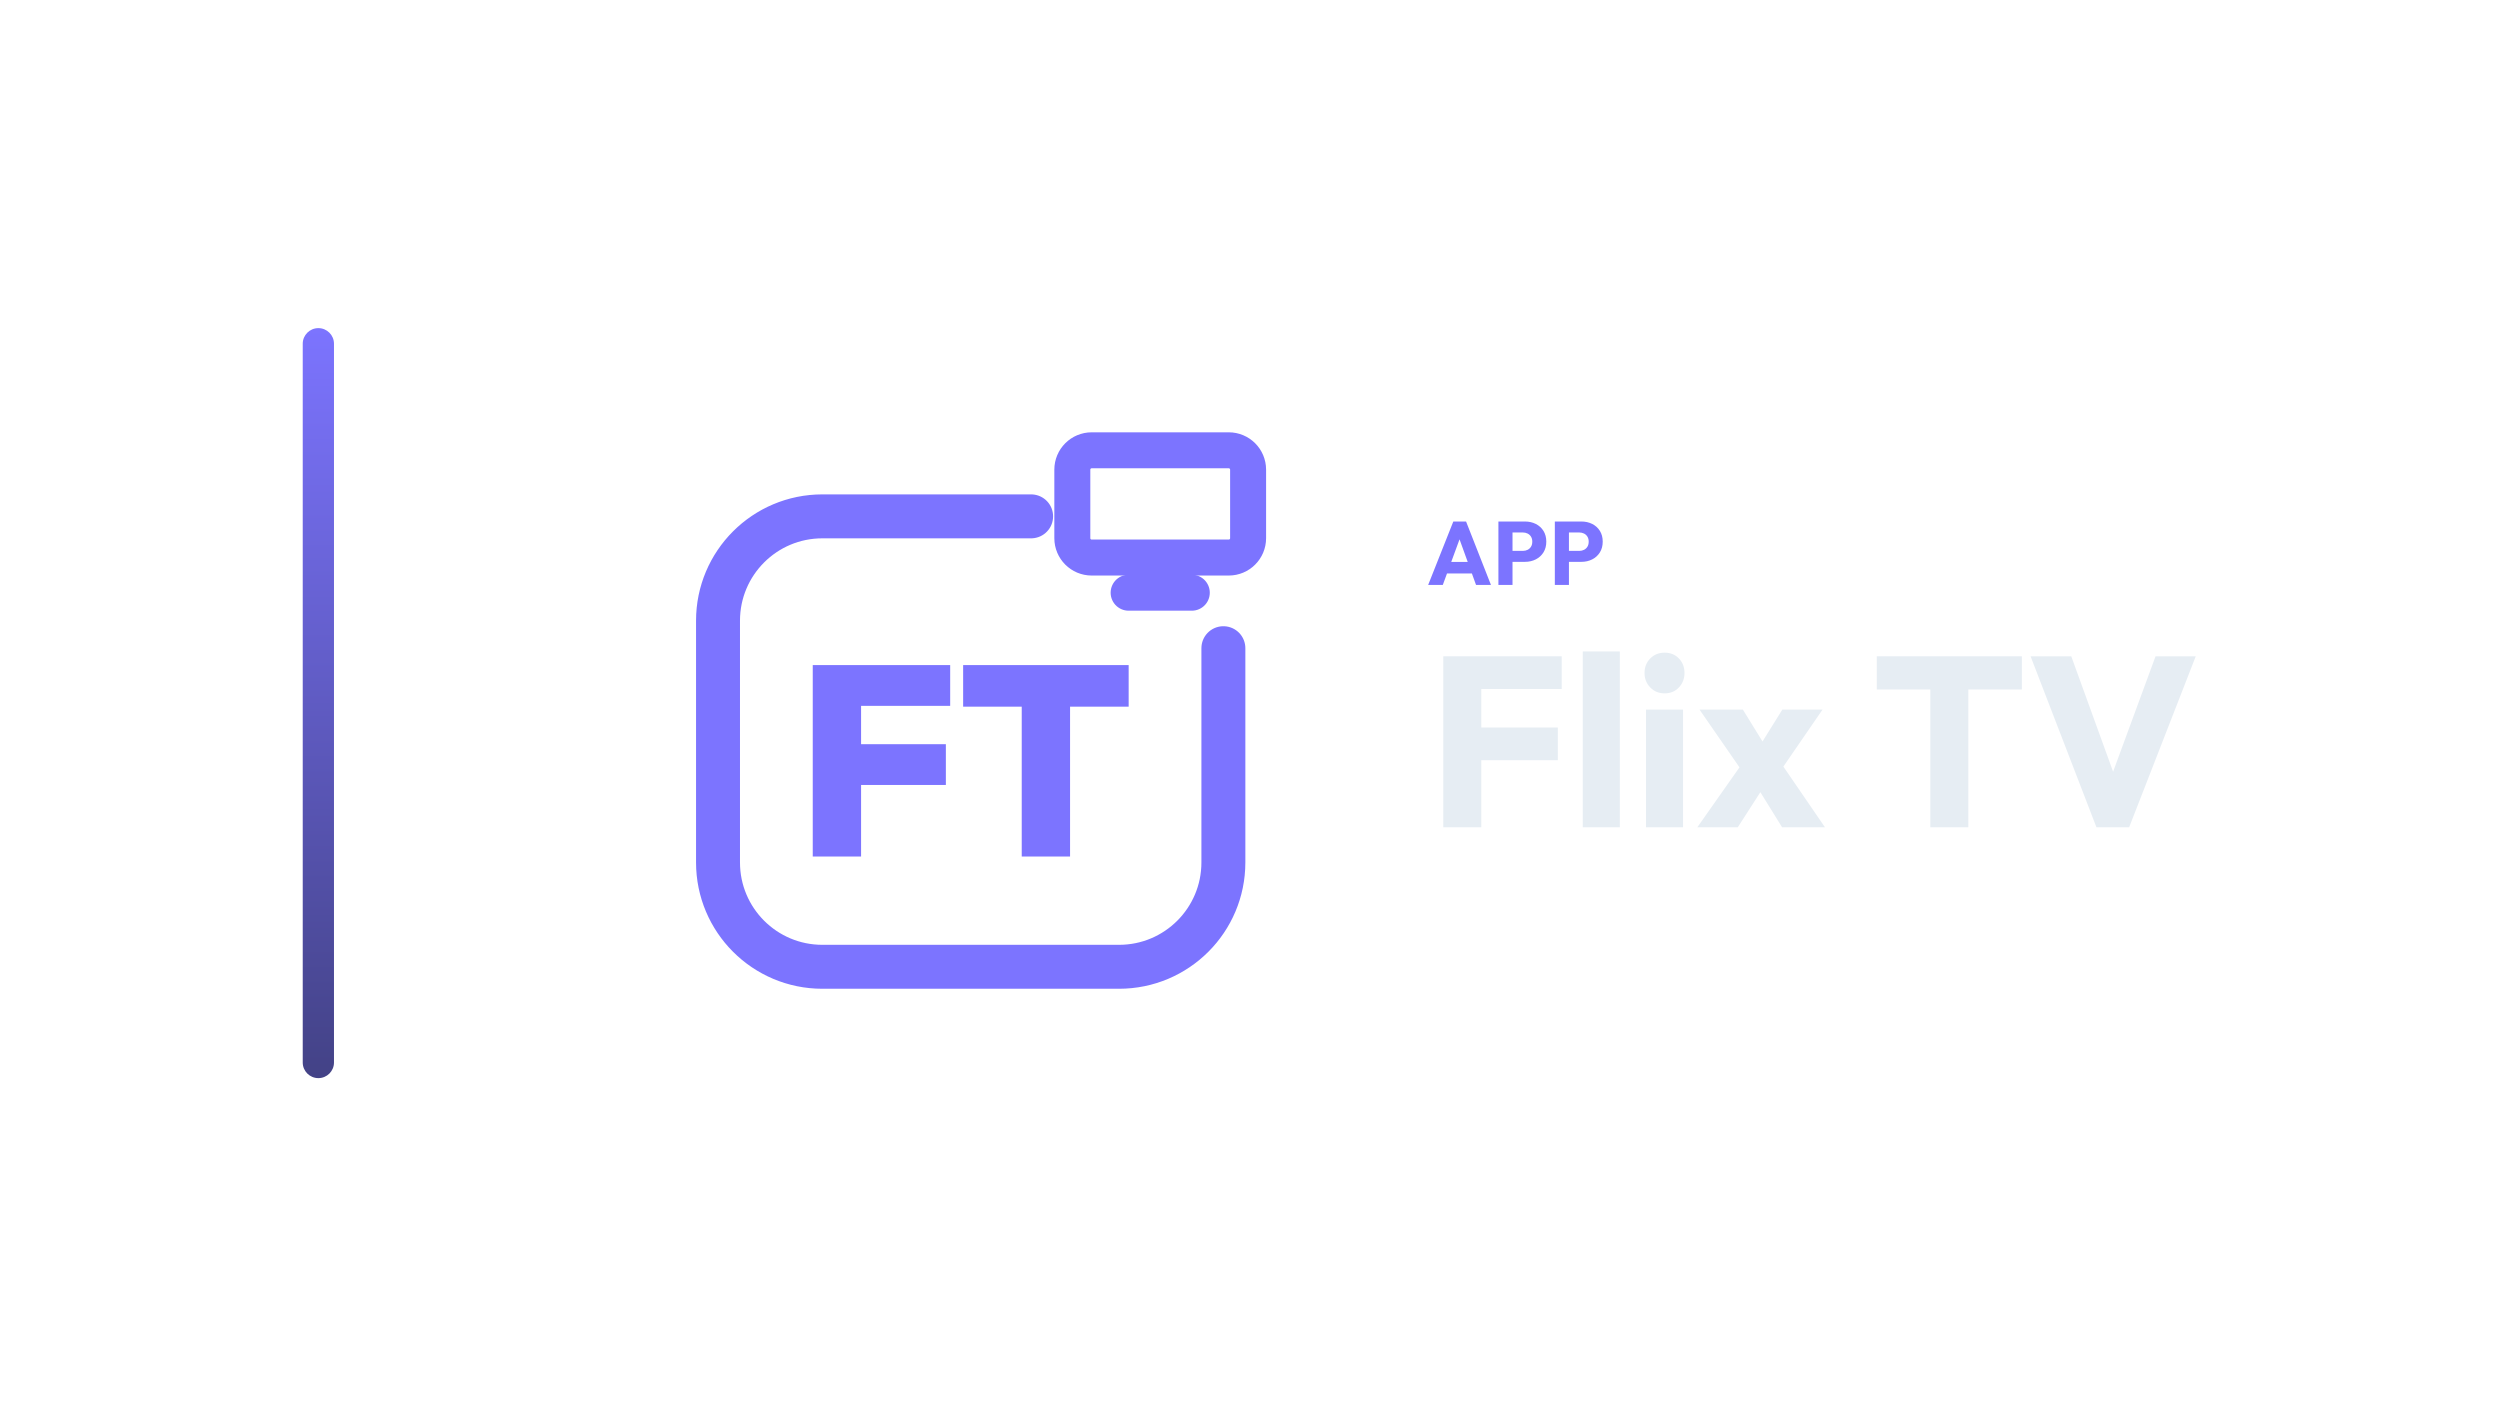
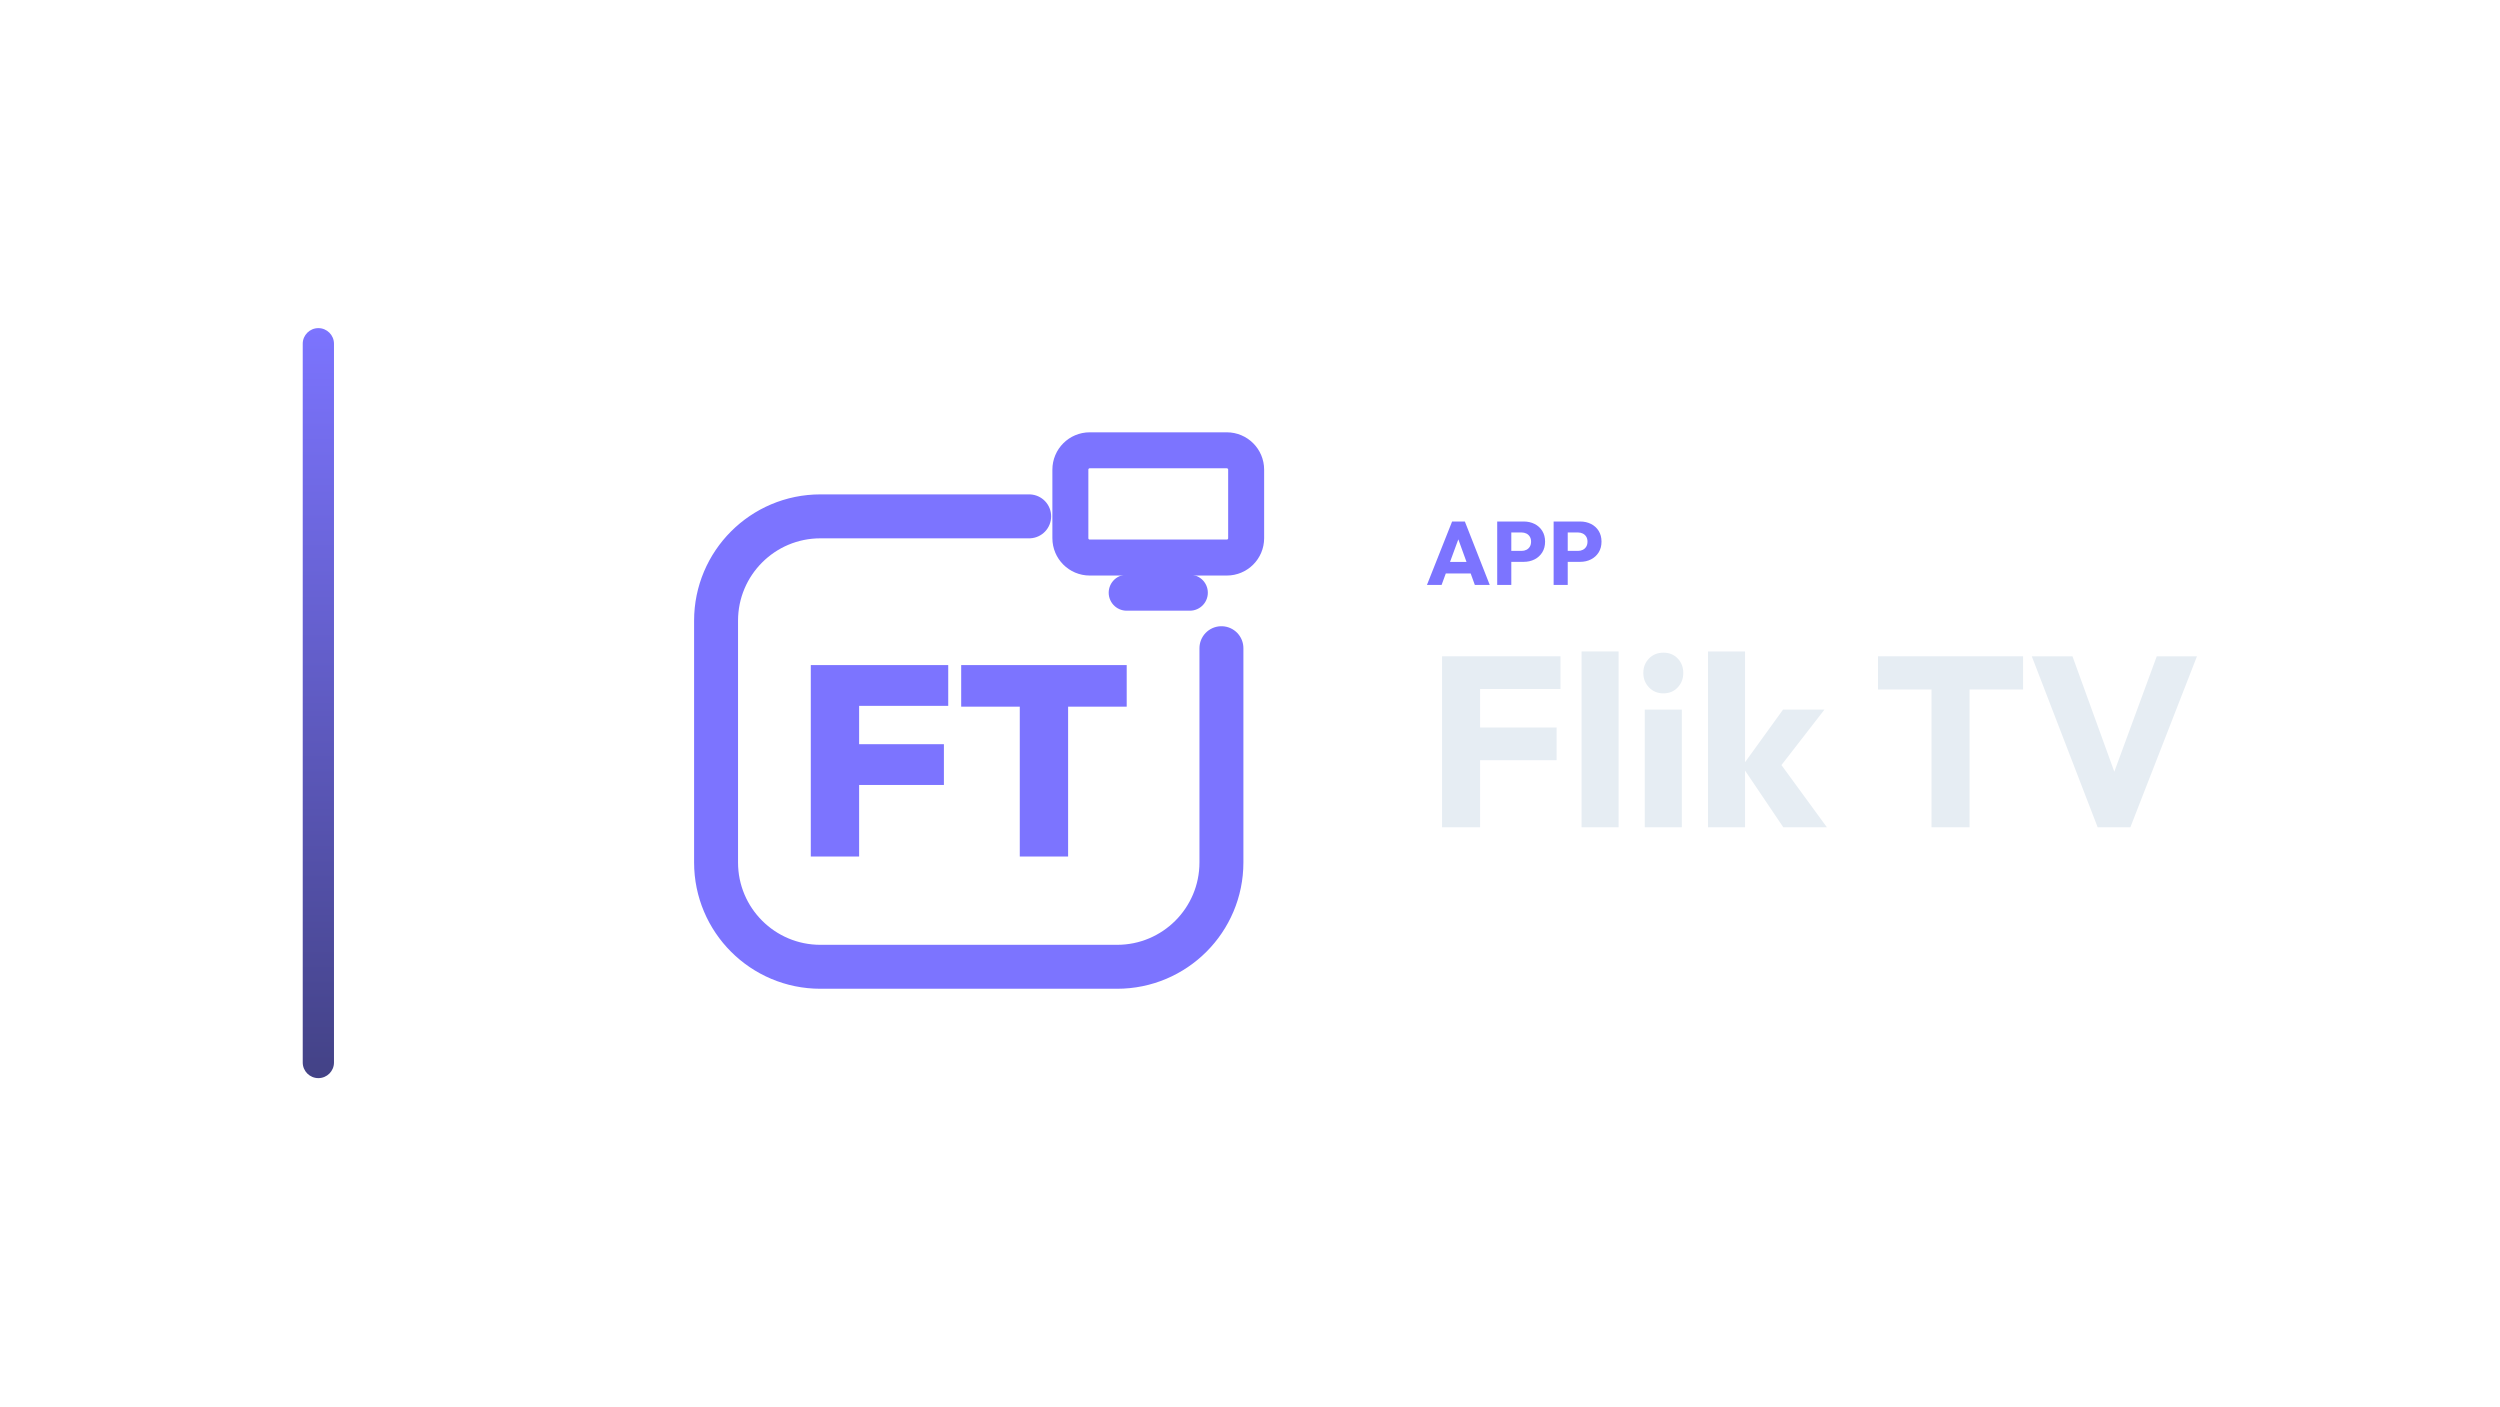
<svg xmlns="http://www.w3.org/2000/svg" width="1280" height="720" viewBox="0 0 1280 720">
  <g transform="translate(85.0,0.0)">
    <defs>
      <linearGradient id="cbRail" x1="0" y1="0" x2="0" y2="1">
        <stop offset="0%" stop-color="#7C74FF" />
        <stop offset="100%" stop-color="#434286" />
      </linearGradient>
    </defs>
    <rect x="70" y="168" width="16" height="384" rx="8.0" fill="url(#cbRail)" />
-     <g transform="translate(232,180) scale(0.70312)">
+     <g transform="translate(231,180) scale(0.70312)">
      <path d="M 300 120 L 148 120 C 106 120 72 154 72 196 L 72 372 C 72 414 106 448 148 448 L 364 448 C 406 448 440 414 440 372 L 440 216" fill="none" stroke="#7C74FF" stroke-width="32.0" stroke-linecap="round" stroke-linejoin="round" />
      <rect x="330.0" y="71.9" width="128.0" height="78.1" rx="14.1" fill="none" stroke="#7C74FF" stroke-width="26.2" stroke-linecap="round" stroke-linejoin="round" />
      <path d="M 371.0 175.6 L 417.0 175.6" fill="none" stroke="#7C74FF" stroke-width="26.2" stroke-linecap="round" stroke-linejoin="round" />
      <path d="M140.98 367.7V228.3H176.174V367.7ZM168.9 315.597V285.908H237.911V315.597ZM168.9 257.989V228.3H241.057V257.989Z" fill="#7C74FF" stroke="none" />
      <path d="M293.16 367.7V229.283H328.354V367.7ZM250.495 258.579V228.3H371.02V258.579Z" fill="#7C74FF" stroke="none" />
    </g>
-     <path d="M646.215 299.49 659.095 267.014H665.627L678.369 299.49H670.733L660.981 272.534H663.603L653.713 299.49ZM653.529 293.602V287.714H671.239V293.602Z" fill="#7C74FF" stroke="none" />
-     <path d="M687.707 287.668V282.056H694.699Q696.033 282.056 697.137 281.504Q698.241 280.952 698.885 279.894Q699.529 278.836 699.529 277.318Q699.529 275.846 698.885 274.788Q698.241 273.73 697.137 273.178Q696.033 272.626 694.699 272.626H687.707V267.014H695.757Q698.839 267.014 701.323 268.256Q703.807 269.498 705.256 271.821Q706.705 274.144 706.705 277.318Q706.705 280.492 705.256 282.815Q703.807 285.138 701.323 286.403Q698.839 287.668 695.757 287.668ZM682.187 299.49V267.014H689.409V299.49Z" fill="#7C74FF" stroke="none" />
-     <path d="M716.595 287.668V282.056H723.587Q724.921 282.056 726.025 281.504Q727.129 280.952 727.773 279.894Q728.417 278.836 728.417 277.318Q728.417 275.846 727.773 274.788Q727.129 273.73 726.025 273.178Q724.921 272.626 723.587 272.626H716.595V267.014H724.645Q727.727 267.014 730.211 268.256Q732.695 269.498 734.144 271.821Q735.593 274.144 735.593 277.318Q735.593 280.492 734.144 282.815Q732.695 285.138 730.211 286.403Q727.727 287.668 724.645 287.668ZM711.075 299.49V267.014H718.297V299.49Z" fill="#7C74FF" stroke="none" />
-     <path d="M653.957 423.57V336.026H673.425V423.57ZM668.837 389.222V372.482H712.609V389.222ZM668.837 352.766V336.026H714.593V352.766Z" fill="#E6EDF3" stroke="none" />
-     <path d="M725.381 423.57V333.546H744.353V423.57Z" fill="#E6EDF3" stroke="none" />
-     <path d="M757.745 423.57V363.306H776.717V423.57ZM767.293 354.998Q762.829 354.998 759.915 351.96Q757.001 348.922 757.001 344.582Q757.001 340.118 759.915 337.142Q762.829 334.166 767.293 334.166Q771.757 334.166 774.609 337.142Q777.461 340.118 777.461 344.582Q777.461 348.922 774.609 351.96Q771.757 354.998 767.293 354.998Z" fill="#E6EDF3" stroke="none" />
-     <path d="M827.433 423.57 812.925 400.134 808.833 397.53 785.149 363.306H807.345L820.861 385.254L824.829 387.734L849.381 423.57ZM784.033 423.57 808.709 388.478 819.497 400.63 804.741 423.57ZM824.705 397.406 813.917 385.254 827.557 363.306H848.141Z" fill="#E6EDF3" stroke="none" />
-     <path d="M903.321 423.57V337.266H922.789V423.57ZM875.917 353.014V336.026H950.193V353.014Z" fill="#E6EDF3" stroke="none" />
-     <path d="M988.385 423.57 954.657 336.026H975.489L1001.157 406.83H992.601L1018.641 336.026H1039.225L1005.125 423.57Z" fill="#E6EDF3" stroke="none" />
+     <path d="M645.595 299.49 658.475 267.014H665.007L677.749 299.49H670.113L660.361 272.534H662.983L653.093 299.49ZM652.909 293.602V287.714H670.619V293.602Z" fill="#7C74FF" stroke="none" />
+     <path d="M687.087 287.668V282.056H694.079Q695.413 282.056 696.517 281.504Q697.621 280.952 698.265 279.894Q698.909 278.836 698.909 277.318Q698.909 275.846 698.265 274.788Q697.621 273.73 696.517 273.178Q695.413 272.626 694.079 272.626H687.087V267.014H695.137Q698.219 267.014 700.703 268.256Q703.187 269.498 704.636 271.821Q706.085 274.144 706.085 277.318Q706.085 280.492 704.636 282.815Q703.187 285.138 700.703 286.403Q698.219 287.668 695.137 287.668ZM681.567 299.49V267.014H688.789V299.49Z" fill="#7C74FF" stroke="none" />
+     <path d="M715.975 287.668V282.056H722.967Q724.301 282.056 725.405 281.504Q726.509 280.952 727.153 279.894Q727.797 278.836 727.797 277.318Q727.797 275.846 727.153 274.788Q726.509 273.73 725.405 273.178Q724.301 272.626 722.967 272.626H715.975V267.014H724.025Q727.107 267.014 729.591 268.256Q732.075 269.498 733.524 271.821Q734.973 274.144 734.973 277.318Q734.973 280.492 733.524 282.815Q732.075 285.138 729.591 286.403Q727.107 287.668 724.025 287.668ZM710.455 299.49V267.014H717.677V299.49Z" fill="#7C74FF" stroke="none" />
+     <path d="M653.337 423.57V336.026H672.805V423.57ZM668.217 389.222V372.482H711.989V389.222ZM668.217 352.766V336.026H713.973V352.766Z" fill="#E6EDF3" stroke="none" />
+     <path d="M724.761 423.57V333.546H743.733V423.57Z" fill="#E6EDF3" stroke="none" />
+     <path d="M757.125 423.57V363.306H776.097V423.57ZM766.673 354.998Q762.209 354.998 759.295 351.96Q756.381 348.922 756.381 344.582Q756.381 340.118 759.295 337.142Q762.209 334.166 766.673 334.166Q771.137 334.166 773.989 337.142Q776.841 340.118 776.841 344.582Q776.841 348.922 773.989 351.96Q771.137 354.998 766.673 354.998Z" fill="#E6EDF3" stroke="none" />
+     <path d="M828.053 423.57 806.973 392.322 827.929 363.306H849.133L823.837 395.918L824.457 388.106L850.373 423.57ZM789.489 423.57V333.546H808.461V423.57Z" fill="#E6EDF3" stroke="none" />
+     <path d="M903.941 423.57V337.266H923.409V423.57ZM876.537 353.014V336.026H950.813V353.014Z" fill="#E6EDF3" stroke="none" />
+     <path d="M989.005 423.57 955.277 336.026H976.109L1001.777 406.83H993.221L1019.261 336.026H1039.845L1005.745 423.57Z" fill="#E6EDF3" stroke="none" />
  </g>
</svg>
